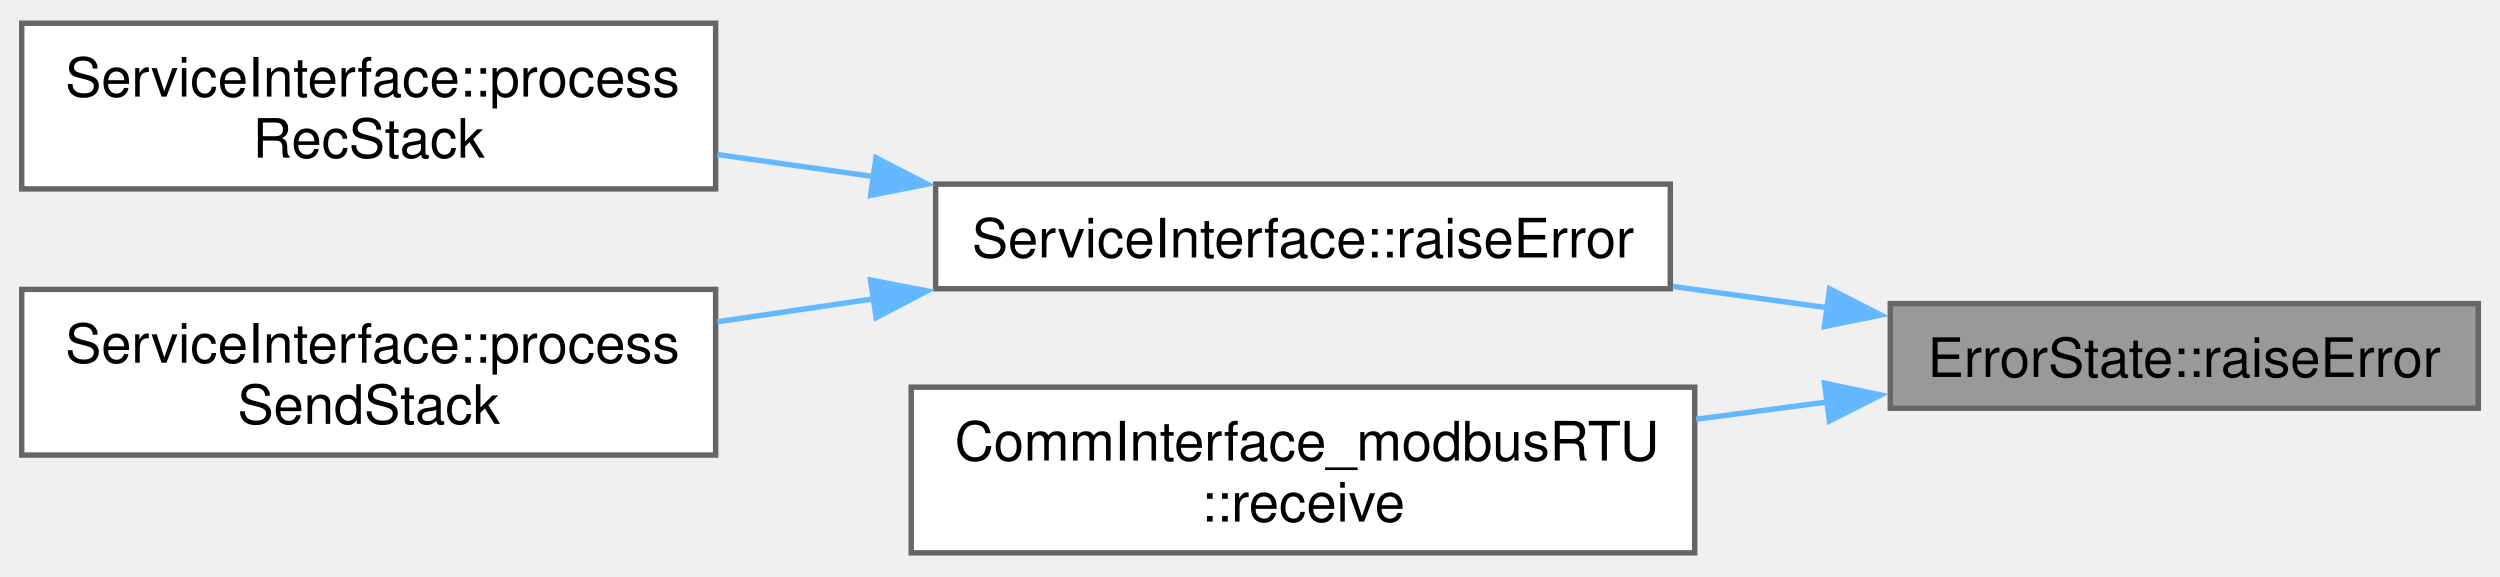
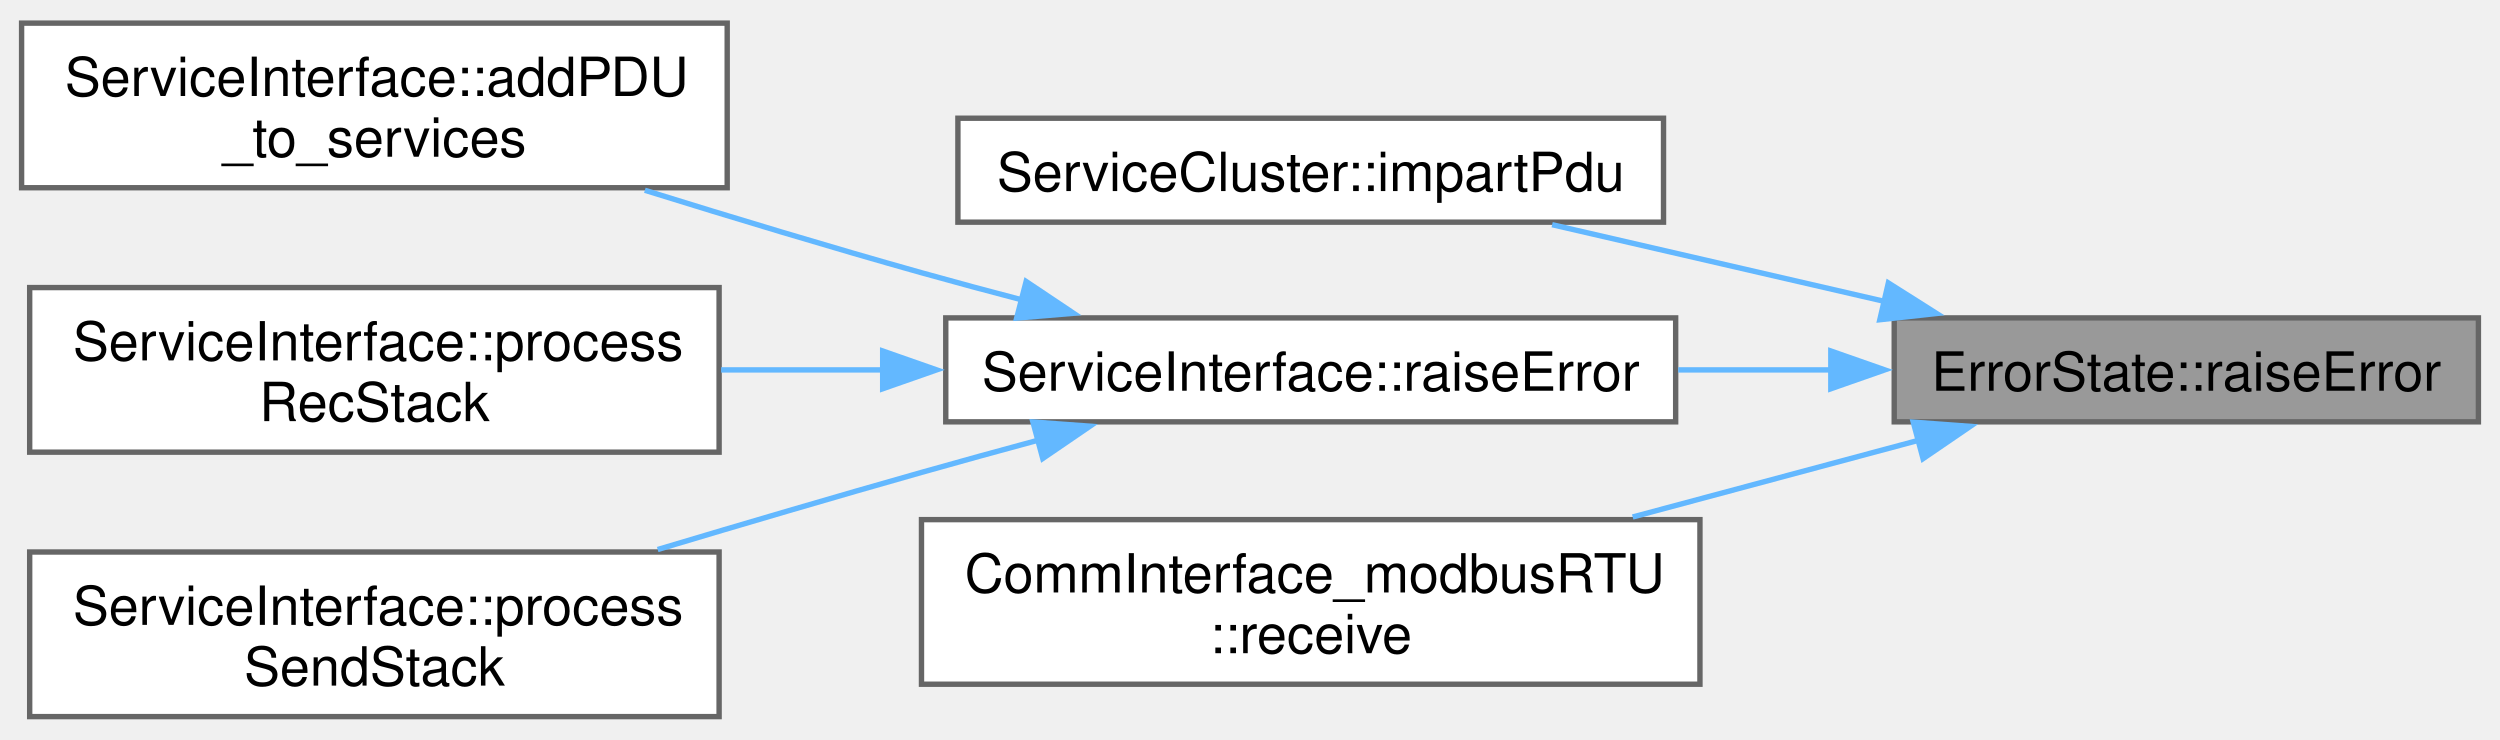
- <svg xmlns="http://www.w3.org/2000/svg" xmlns:xlink="http://www.w3.org/1999/xlink" width="460pt" height="106pt" viewBox="0.00 0.00 460.25 105.50">
-   <g id="graph0" class="graph" transform="scale(1 1) rotate(0) translate(4 101.5)">
+ <svg xmlns="http://www.w3.org/2000/svg" xmlns:xlink="http://www.w3.org/1999/xlink" width="463pt" height="137pt" viewBox="0.00 0.00 463.25 136.50">
+   <g id="graph0" class="graph" transform="scale(1 1) rotate(0) translate(4 132.5)">
    <g id="Node000001" class="node">
      <g id="a_Node000001">
        <a xlink:title="raises a new error by setting the given error-code as errorState">
-           <polygon fill="#999999" stroke="#666666" points="452.25,-45.88 344,-45.88 344,-26.62 452.25,-26.62 452.25,-45.88" />
-           <text text-anchor="middle" x="398.12" y="-32.38" font-family="Helvetica,sans-Serif" font-size="10.00">ErrorState::raiseError</text>
+           <polygon fill="#999999" stroke="#666666" points="455.25,-73.88 347,-73.88 347,-54.62 455.25,-54.62 455.25,-73.88" />
+           <text text-anchor="middle" x="401.12" y="-60.38" font-family="Helvetica,sans-Serif" font-size="10.00">ErrorState::raiseError</text>
        </a>
      </g>
    </g>
    <g id="Node000002" class="node">
      <g id="a_Node000002">
-         <a xlink:href="class_service_interface.html#a42226b8c236c344b6c5d171736a08f6e" target="_top" xlink:title="Check if an ErrorService is registered in the service cluster under the defined ERRORSERVICE_ID of th...">
-           <polygon fill="white" stroke="#666666" points="303.5,-67.88 168.25,-67.88 168.25,-48.62 303.5,-48.62 303.5,-67.88" />
-           <text text-anchor="middle" x="235.88" y="-54.38" font-family="Helvetica,sans-Serif" font-size="10.00">ServiceInterface::raiseError</text>
+         <a xlink:href="class_service_cluster.html#a248bf50b452a17743e53f8e5eb3790f1" target="_top" xlink:title="Add the payload of the referenced Frame to the belonging Service (Multiplexing by Service-ID)">
+           <polygon fill="white" stroke="#666666" points="304.25,-110.88 173.5,-110.88 173.5,-91.62 304.25,-91.62 304.25,-110.88" />
+           <text text-anchor="middle" x="238.88" y="-97.38" font-family="Helvetica,sans-Serif" font-size="10.00">ServiceCluster::impartPdu</text>
        </a>
      </g>
    </g>
    <g id="edge1_Node000001_Node000002" class="edge">
      <g id="a_edge1_Node000001_Node000002">
        <a xlink:title=" ">
-           <path fill="none" stroke="#63b8ff" d="M332.49,-45.12C323.1,-46.41 313.41,-47.74 303.97,-49.04" />
-           <polygon fill="#63b8ff" stroke="#63b8ff" points="332.83,-48.61 342.26,-43.78 331.88,-41.67 332.83,-48.61" />
+           <path fill="none" stroke="#63b8ff" d="M345.14,-76.95C325.04,-81.59 302.59,-86.77 283.61,-91.15" />
+           <polygon fill="#63b8ff" stroke="#63b8ff" points="345.91,-80.36 354.86,-74.7 344.33,-73.54 345.91,-80.36" />
+         </a>
+       </g>
+     </g>
+     <g id="Node000003" class="node">
+       <g id="a_Node000003">
+         <a xlink:href="class_service_interface.html#a42226b8c236c344b6c5d171736a08f6e" target="_top" xlink:title="Check if an ErrorService is registered in the service cluster under the defined ERRORSERVICE_ID of th...">
+           <polygon fill="white" stroke="#666666" points="306.5,-73.88 171.25,-73.88 171.25,-54.62 306.5,-54.62 306.5,-73.88" />
+           <text text-anchor="middle" x="238.88" y="-60.38" font-family="Helvetica,sans-Serif" font-size="10.00">ServiceInterface::raiseError</text>
+         </a>
+       </g>
+     </g>
+     <g id="edge2_Node000001_Node000003" class="edge">
+       <g id="a_edge2_Node000001_Node000003">
+         <a xlink:title=" ">
+           <path fill="none" stroke="#63b8ff" d="M335.49,-64.25C326.1,-64.25 316.41,-64.25 306.97,-64.25" />
+           <polygon fill="#63b8ff" stroke="#63b8ff" points="335.25,-67.75 345.25,-64.25 335.25,-60.75 335.25,-67.75" />
+         </a>
+       </g>
+     </g>
+     <g id="Node000007" class="node">
+       <g id="a_Node000007">
+         <a xlink:href="class_comm_interface__modbus_r_t_u.html#a50b42ad0a40a82ebe5a7749313ca2283" target="_top" xlink:title="Receives a Modbus RTU frame and writes it to receiveBuffer.">
+           <polygon fill="white" stroke="#666666" points="311,-36.5 166.75,-36.5 166.75,-6 311,-6 311,-36.5" />
+           <text text-anchor="start" x="174.75" y="-23" font-family="Helvetica,sans-Serif" font-size="10.00">CommInterface_modbusRTU</text>
+           <text text-anchor="middle" x="238.88" y="-11.75" font-family="Helvetica,sans-Serif" font-size="10.00">::receive</text>
+         </a>
+       </g>
+     </g>
+     <g id="edge6_Node000001_Node000007" class="edge">
+       <g id="a_edge6_Node000001_Node000007">
+         <a xlink:title=" ">
+           <path fill="none" stroke="#63b8ff" d="M351.88,-51.3C335.09,-46.8 316.07,-41.7 298.54,-36.99" />
+           <polygon fill="#63b8ff" stroke="#63b8ff" points="350.53,-54.56 361.09,-53.78 352.34,-47.8 350.53,-54.56" />
+         </a>
+       </g>
+     </g>
+     <g id="Node000004" class="node">
+       <g id="a_Node000004">
+         <a xlink:href="class_service_interface.html#a48cffd1603069be11ee25c930a139c84" target="_top" xlink:title="Add PDUs from all received frames to the corresponding services.">
+           <polygon fill="white" stroke="#666666" points="130.75,-128.5 0,-128.5 0,-98 130.75,-98 130.75,-128.5" />
+           <text text-anchor="start" x="8" y="-115" font-family="Helvetica,sans-Serif" font-size="10.00">ServiceInterface::addPDU</text>
+           <text text-anchor="middle" x="65.38" y="-103.75" font-family="Helvetica,sans-Serif" font-size="10.00">_to_services</text>
+         </a>
+       </g>
+     </g>
+     <g id="edge3_Node000003_Node000004" class="edge">
+       <g id="a_edge3_Node000003_Node000004">
+         <a xlink:title=" ">
+           <path fill="none" stroke="#63b8ff" d="M185.73,-77.12C179.32,-78.8 172.88,-80.53 166.75,-82.25 149.98,-86.96 131.75,-92.47 115.49,-97.53" />
+           <polygon fill="#63b8ff" stroke="#63b8ff" points="186.14,-80.63 194.94,-74.74 184.39,-73.85 186.14,-80.63" />
        </a>
      </g>
    </g>
    <g id="Node000005" class="node">
      <g id="a_Node000005">
-         <a xlink:href="class_comm_interface__modbus_r_t_u.html#a50b42ad0a40a82ebe5a7749313ca2283" target="_top" xlink:title="Receives a Modbus RTU frame and writes it to receiveBuffer.">
-           <polygon fill="white" stroke="#666666" points="308,-30.5 163.75,-30.5 163.75,0 308,0 308,-30.5" />
-           <text text-anchor="start" x="171.75" y="-17" font-family="Helvetica,sans-Serif" font-size="10.00">CommInterface_modbusRTU</text>
-           <text text-anchor="middle" x="235.88" y="-5.75" font-family="Helvetica,sans-Serif" font-size="10.00">::receive</text>
+         <a xlink:href="class_service_interface.html#a7c5ec5e13af8a67d1b08c963fcd71214" target="_top" xlink:title="Add items received by the CommInterface to the recStack and execute the CommInterface's receiveCycle ...">
+           <polygon fill="white" stroke="#666666" points="129.25,-79.5 1.5,-79.5 1.5,-49 129.25,-49 129.25,-79.5" />
+           <text text-anchor="start" x="9.5" y="-66" font-family="Helvetica,sans-Serif" font-size="10.00">ServiceInterface::process</text>
+           <text text-anchor="middle" x="65.38" y="-54.75" font-family="Helvetica,sans-Serif" font-size="10.00">RecStack</text>
        </a>
      </g>
    </g>
-     <g id="edge4_Node000001_Node000005" class="edge">
-       <g id="a_edge4_Node000001_Node000005">
+     <g id="edge4_Node000003_Node000005" class="edge">
+       <g id="a_edge4_Node000003_Node000005">
        <a xlink:title=" ">
-           <path fill="none" stroke="#63b8ff" d="M332.61,-27.8C324.6,-26.75 316.37,-25.67 308.25,-24.6" />
-           <polygon fill="#63b8ff" stroke="#63b8ff" points="331.89,-31.23 342.26,-29.06 332.8,-24.29 331.89,-31.23" />
+           <path fill="none" stroke="#63b8ff" d="M159.77,-64.25C149.67,-64.25 139.44,-64.25 129.62,-64.25" />
+           <polygon fill="#63b8ff" stroke="#63b8ff" points="159.56,-67.75 169.56,-64.25 159.56,-60.75 159.56,-67.75" />
        </a>
      </g>
    </g>
-     <g id="Node000003" class="node">
-       <g id="a_Node000003">
-         <a xlink:href="class_service_interface.html#a7c5ec5e13af8a67d1b08c963fcd71214" target="_top" xlink:title="Add items received by the CommInterface to the recStack and execute the CommInterface's receiveCycle ...">
-           <polygon fill="white" stroke="#666666" points="127.75,-97.5 0,-97.5 0,-67 127.75,-67 127.75,-97.5" />
-           <text text-anchor="start" x="8" y="-84" font-family="Helvetica,sans-Serif" font-size="10.00">ServiceInterface::process</text>
-           <text text-anchor="middle" x="63.88" y="-72.75" font-family="Helvetica,sans-Serif" font-size="10.00">RecStack</text>
+     <g id="Node000006" class="node">
+       <g id="a_Node000006">
+         <a xlink:href="class_service_interface.html#a23feb243ed1748e04dd757aa5f788b3e" target="_top" xlink:title="Send all Frames, stored in the sendStack. As long as the sendStack is not empty, the function is gett...">
+           <polygon fill="white" stroke="#666666" points="129.25,-30.5 1.5,-30.5 1.5,0 129.25,0 129.25,-30.5" />
+           <text text-anchor="start" x="9.5" y="-17" font-family="Helvetica,sans-Serif" font-size="10.00">ServiceInterface::process</text>
+           <text text-anchor="middle" x="65.38" y="-5.75" font-family="Helvetica,sans-Serif" font-size="10.00">SendStack</text>
        </a>
      </g>
    </g>
-     <g id="edge2_Node000002_Node000003" class="edge">
-       <g id="a_edge2_Node000002_Node000003">
+     <g id="edge5_Node000003_Node000006" class="edge">
+       <g id="a_edge5_Node000003_Node000006">
        <a xlink:title=" ">
-           <path fill="none" stroke="#63b8ff" d="M156.91,-69.26C147.25,-70.62 137.46,-72 128.05,-73.33" />
-           <polygon fill="#63b8ff" stroke="#63b8ff" points="157.26,-72.74 166.68,-67.88 156.28,-65.81 157.26,-72.74" />
-         </a>
-       </g>
-     </g>
-     <g id="Node000004" class="node">
-       <g id="a_Node000004">
-         <a xlink:href="class_service_interface.html#a23feb243ed1748e04dd757aa5f788b3e" target="_top" xlink:title="Send all Frames, stored in the sendStack. As long as the sendStack is not empty, the function is gett...">
-           <polygon fill="white" stroke="#666666" points="127.75,-48.5 0,-48.5 0,-18 127.75,-18 127.75,-48.5" />
-           <text text-anchor="start" x="8" y="-35" font-family="Helvetica,sans-Serif" font-size="10.00">ServiceInterface::process</text>
-           <text text-anchor="middle" x="63.88" y="-23.75" font-family="Helvetica,sans-Serif" font-size="10.00">SendStack</text>
-         </a>
-       </g>
-     </g>
-     <g id="edge3_Node000002_Node000004" class="edge">
-       <g id="a_edge3_Node000002_Node000004">
-         <a xlink:title=" ">
-           <path fill="none" stroke="#63b8ff" d="M156.91,-46.78C147.25,-45.36 137.46,-43.92 128.05,-42.54" />
-           <polygon fill="#63b8ff" stroke="#63b8ff" points="156.27,-50.23 166.68,-48.22 157.29,-43.3 156.27,-50.23" />
+           <path fill="none" stroke="#63b8ff" d="M188.51,-51.26C181.2,-49.28 173.77,-47.24 166.75,-45.25 150.82,-40.74 133.54,-35.65 117.87,-30.96" />
+           <polygon fill="#63b8ff" stroke="#63b8ff" points="187.4,-54.59 197.97,-53.81 189.22,-47.83 187.4,-54.59" />
        </a>
      </g>
    </g>
  </g>
</svg>
